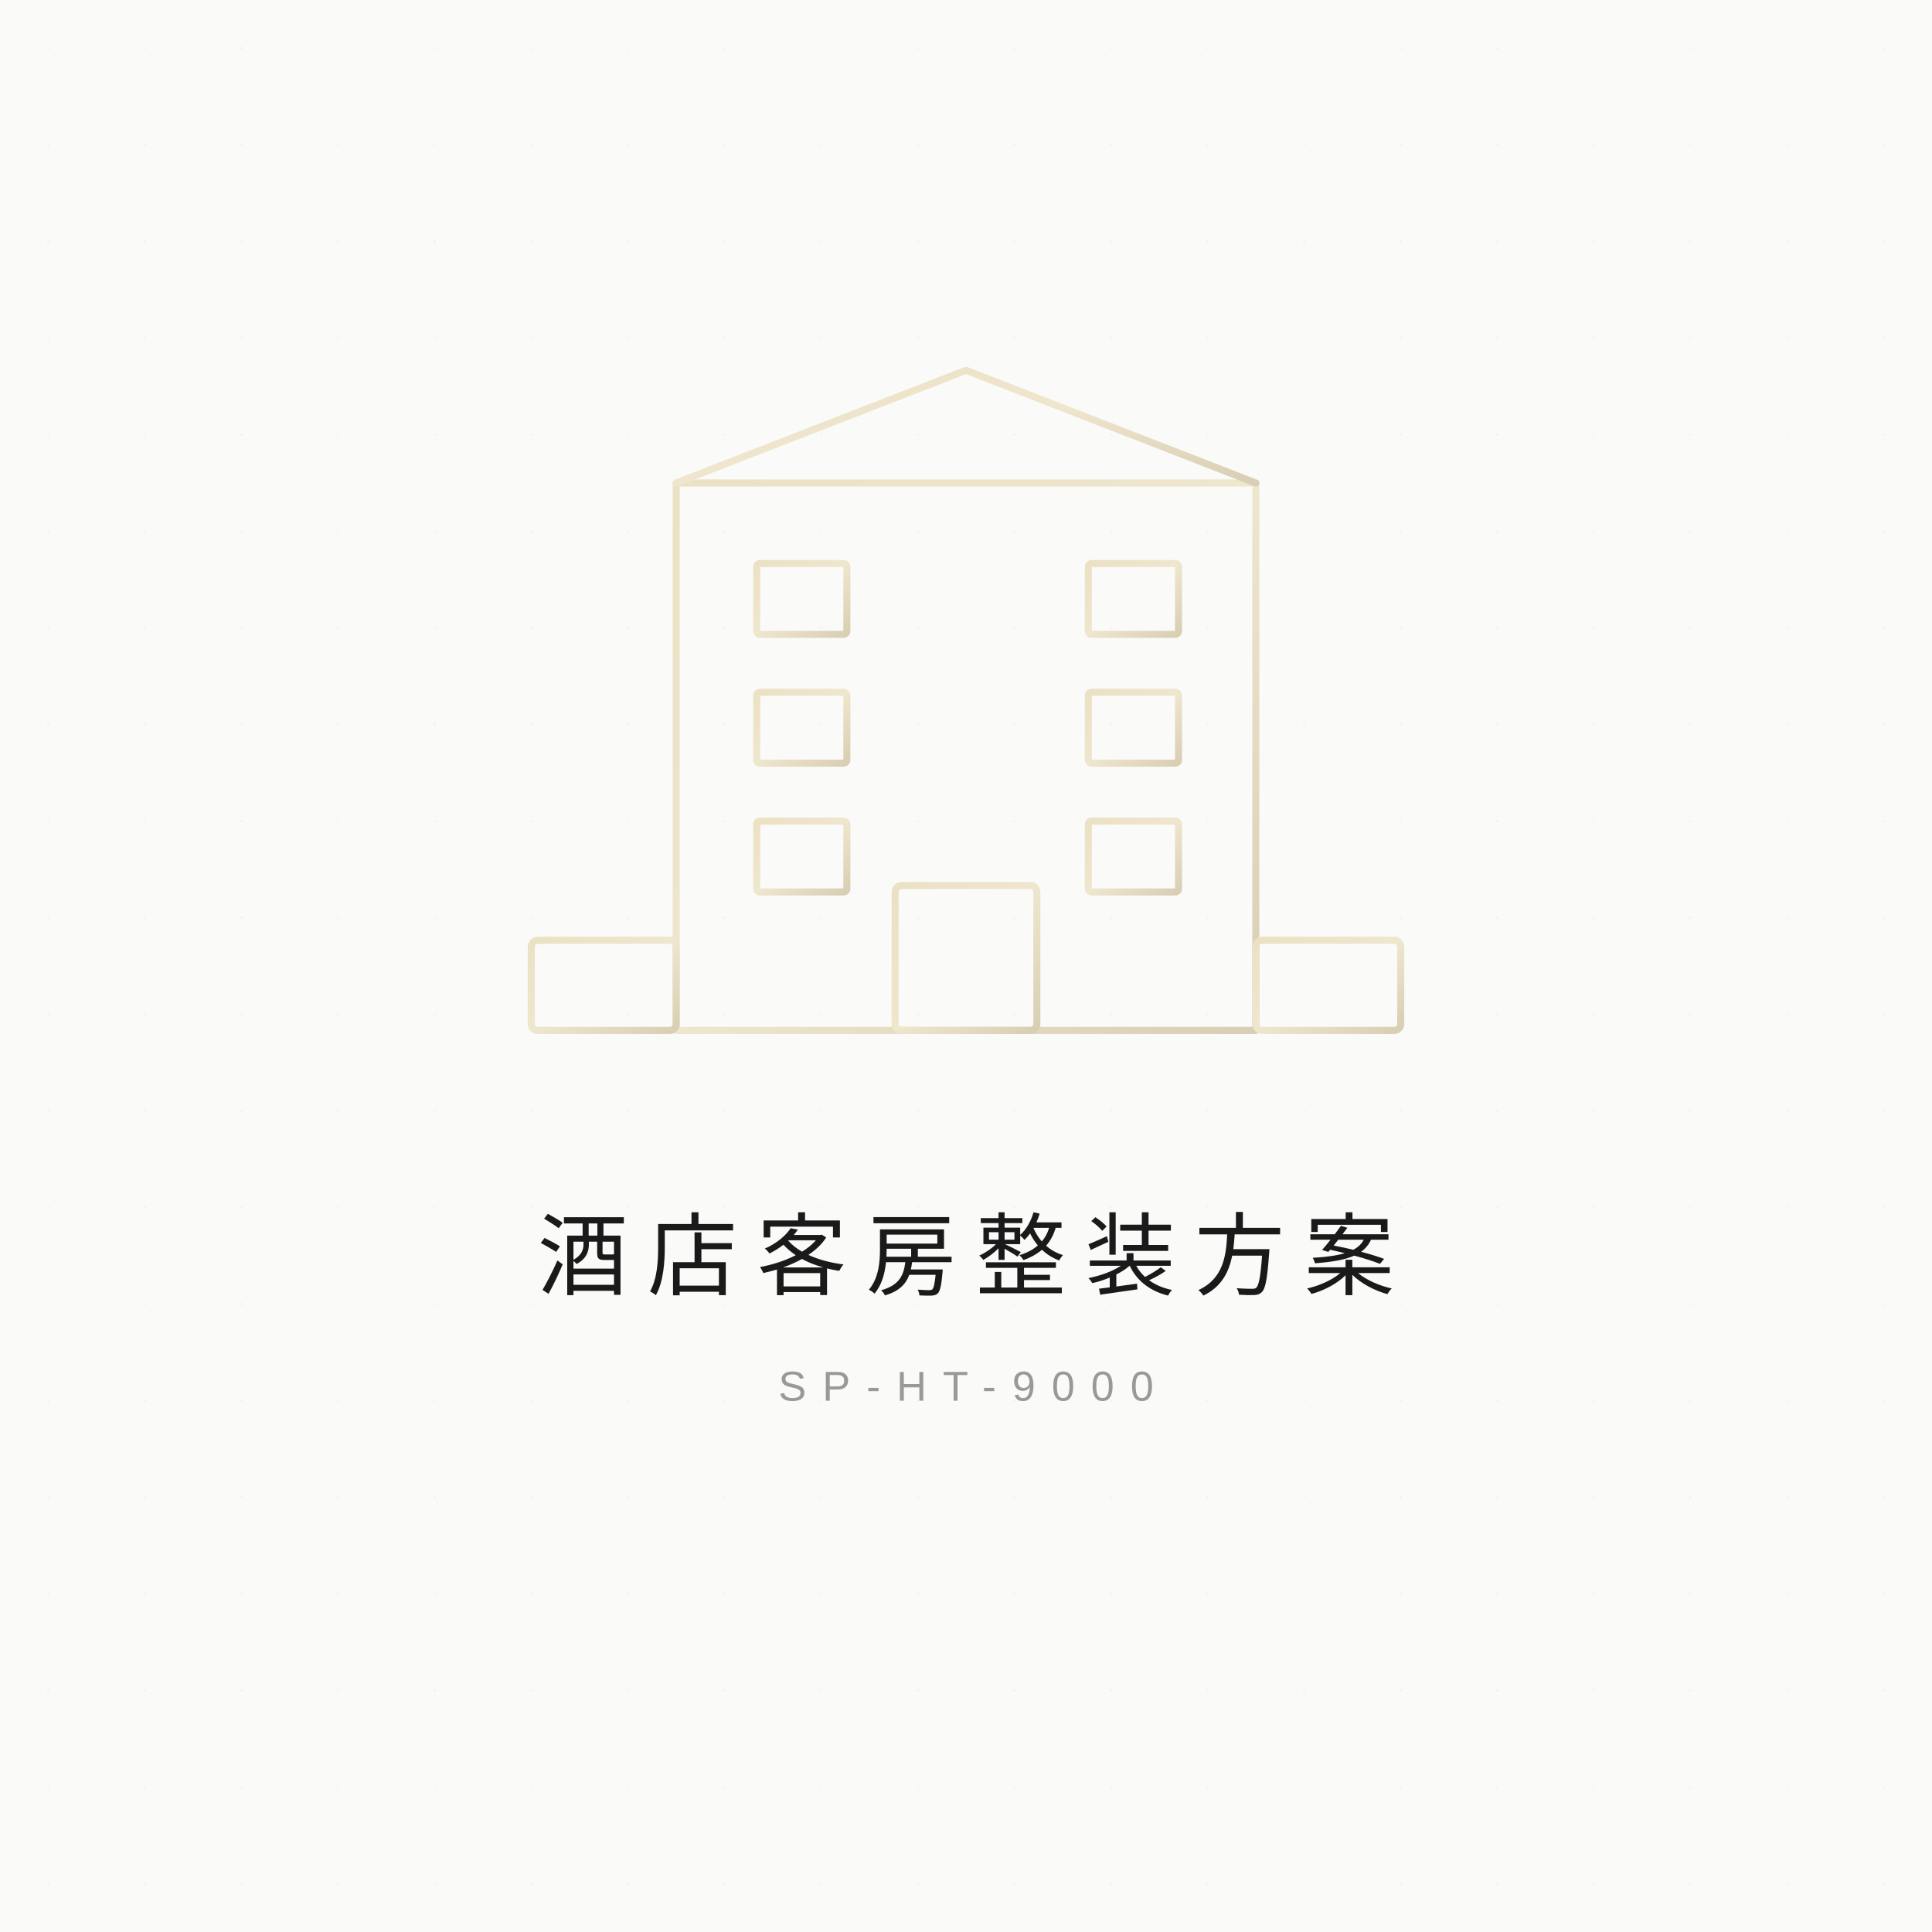
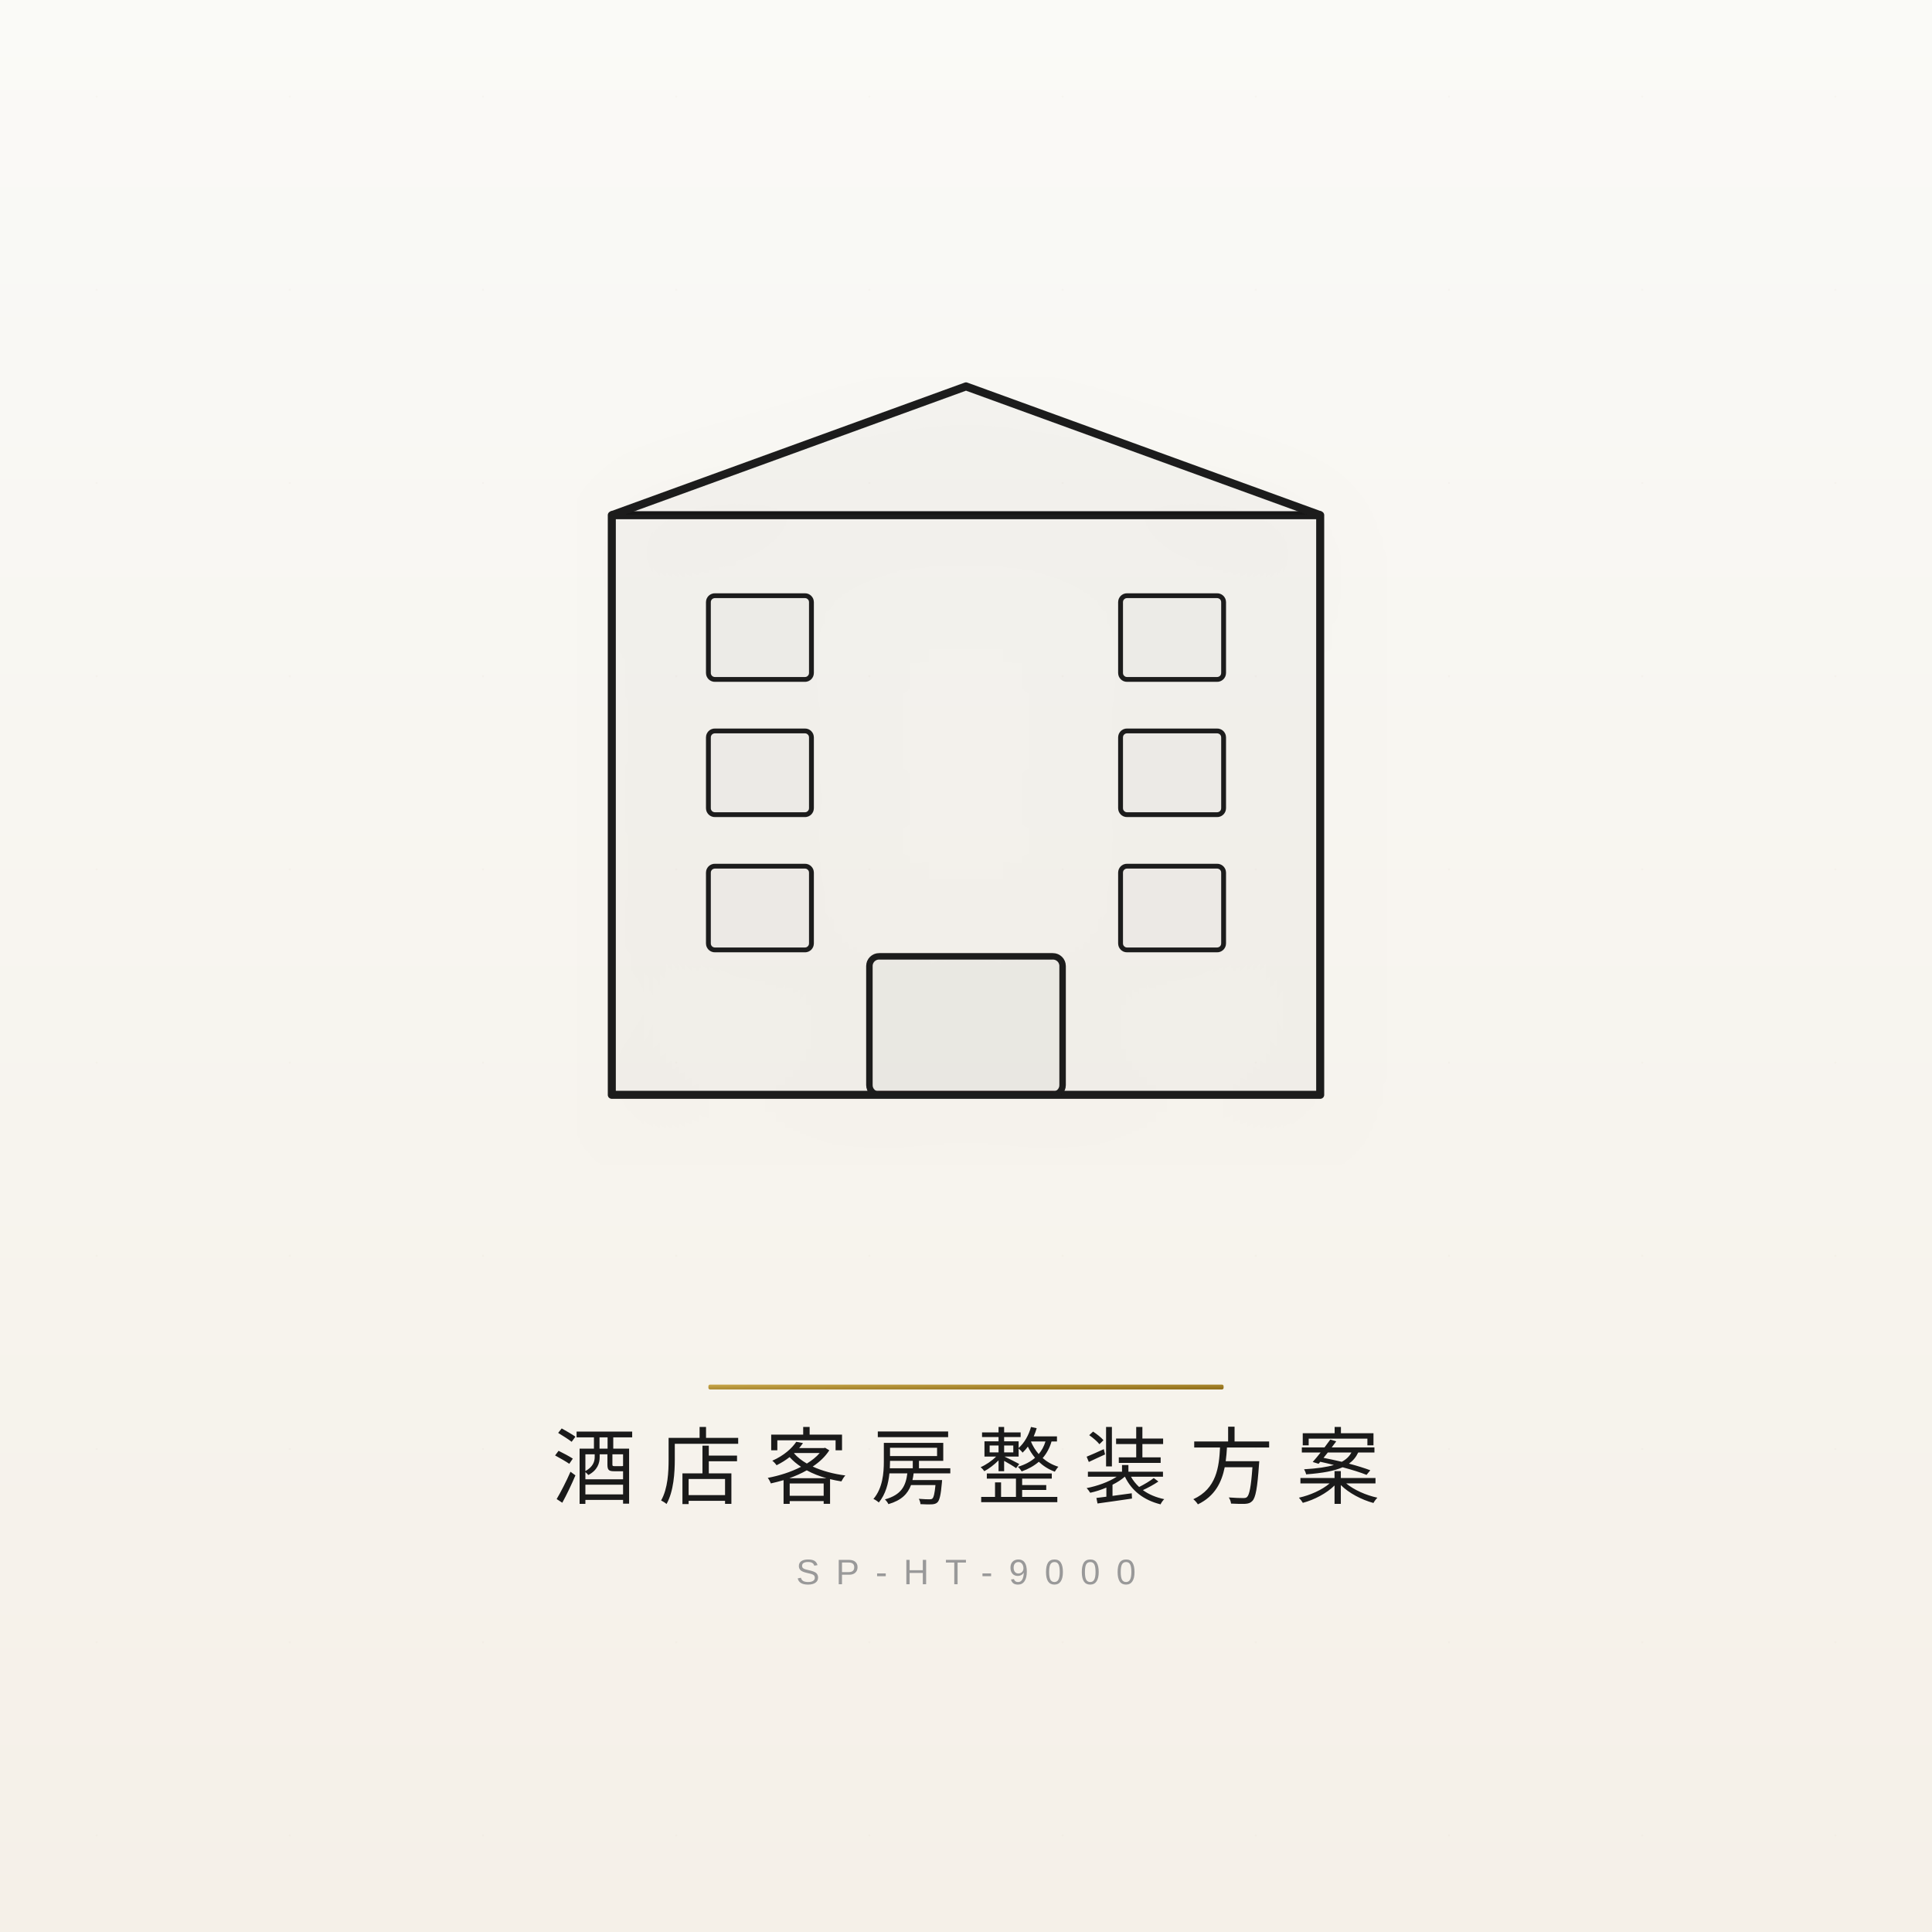
<svg xmlns="http://www.w3.org/2000/svg" viewBox="0 0 600 600">
  <defs>
-     <linearGradient id="g" x1="0" y1="0" x2="1" y2="1">
+     <linearGradient id="bg" x1="0" y1="0" x2="0" y2="1">
+       <stop offset="0%" stop-color="#fafaf7" />
+       <stop offset="100%" stop-color="#f5f0e8" />
+     </linearGradient>
+     <linearGradient id="gold" x1="0" y1="0" x2="1" y2="1">
      <stop offset="0%" stop-color="#c9a84c" />
-       <stop offset="50%" stop-color="#d4b86a" />
      <stop offset="100%" stop-color="#8b6914" />
    </linearGradient>
-     <pattern id="d" width="30" height="30" patternUnits="userSpaceOnUse">
-       <circle cx="15" cy="15" r="0.4" fill="#8b6914" opacity=".05" />
+     <filter id="shadow" x="-5%" y="-5%" width="115%" height="115%">
+       <feDropShadow dx="0" dy="8" stdDeviation="16" flood-color="#2C1810" flood-opacity="0.08" />
+     </filter>
+     <pattern id="texture" width="60" height="60" patternUnits="userSpaceOnUse">
+       <circle cx="30" cy="30" r="0.3" fill="#8b6914" opacity="0.03" />
    </pattern>
  </defs>
-   <rect width="600" height="600" fill="#fafaf8" />
-   <rect width="600" height="600" fill="url(#d)" />
-   <g transform="translate(300,240)" stroke="url(#g)" fill="none" stroke-width="2.2" stroke-linecap="round" stroke-linejoin="round" opacity=".3">
-     <path d="M-90,-90 L-90,80 L90,80 L90,-90 Z" />
-     <path d="M-90,-90 L0,-125 L90,-90" />
-     <rect x="-65" y="-65" width="28" height="22" rx="1" />
-     <rect x="38" y="-65" width="28" height="22" rx="1" />
-     <rect x="-65" y="-25" width="28" height="22" rx="1" />
-     <rect x="38" y="-25" width="28" height="22" rx="1" />
-     <rect x="-65" y="15" width="28" height="22" rx="1" />
-     <rect x="38" y="15" width="28" height="22" rx="1" />
-     <rect x="-22" y="35" width="44" height="45" rx="2" />
-     <rect x="-135" y="52" width="45" height="28" rx="2" />
-     <rect x="90" y="52" width="45" height="28" rx="2" />
+   <rect width="600" height="600" fill="url(#bg)" />
+   <rect width="600" height="600" fill="url(#texture)" />
+   <g transform="translate(300,255)" filter="url(#shadow)">
+     <path d="M-110,-95 L-110,85 L110,85 L110,-95 Z" fill="#2C1810" fill-opacity="0.02" stroke="#1a1a1a" stroke-width="2.5" stroke-linejoin="round" />
+     <path d="M-110,-95 L0,-135 L110,-95" fill="#2C1810" fill-opacity="0.02" stroke="#1a1a1a" stroke-width="2.5" stroke-linejoin="round" />
+     <rect x="-80" y="-70" width="32" height="26" rx="2" fill="#2C1810" fill-opacity="0.02" stroke="#1a1a1a" stroke-width="1.5" />
+     <rect x="48" y="-70" width="32" height="26" rx="2" fill="#2C1810" fill-opacity="0.02" stroke="#1a1a1a" stroke-width="1.5" />
+     <rect x="-80" y="-28" width="32" height="26" rx="2" fill="#2C1810" fill-opacity="0.02" stroke="#1a1a1a" stroke-width="1.5" />
+     <rect x="48" y="-28" width="32" height="26" rx="2" fill="#2C1810" fill-opacity="0.02" stroke="#1a1a1a" stroke-width="1.5" />
+     <rect x="-80" y="14" width="32" height="26" rx="2" fill="#2C1810" fill-opacity="0.02" stroke="#1a1a1a" stroke-width="1.5" />
+     <rect x="48" y="14" width="32" height="26" rx="2" fill="#2C1810" fill-opacity="0.02" stroke="#1a1a1a" stroke-width="1.5" />
+     <rect x="-30" y="42" width="60" height="43" rx="3" fill="#2C1810" fill-opacity="0.03" stroke="#1a1a1a" stroke-width="2" />
  </g>
-   <text x="300" y="400" text-anchor="middle" font-family="'Noto Serif SC','STSong',serif" font-size="28" font-weight="500" letter-spacing="6" fill="#1a1a1a">酒店客房整装方案</text>
-   <text x="300" y="435" text-anchor="middle" font-family="'Helvetica Neue',Arial,sans-serif" font-size="13" letter-spacing="5" fill="#999">SP-HT-9000</text>
-   <line x1="240" y1="455" x2="360" y2="455" stroke="url(#g)" stroke-width="1.2" stroke-linecap="round" />
+   <rect x="220" y="430" width="160" height="1.5" fill="url(#gold)" rx="0.5" />
+   <text x="300" y="465" text-anchor="middle" font-family="'Noto Serif SC','STSong',serif" font-size="26" font-weight="500" letter-spacing="7" fill="#1a1a1a">酒店客房整装方案</text>
+   <text x="300" y="492" text-anchor="middle" font-family="'Helvetica Neue',Arial,sans-serif" font-size="11" letter-spacing="5" fill="#999">SP-HT-9000</text>
</svg>
